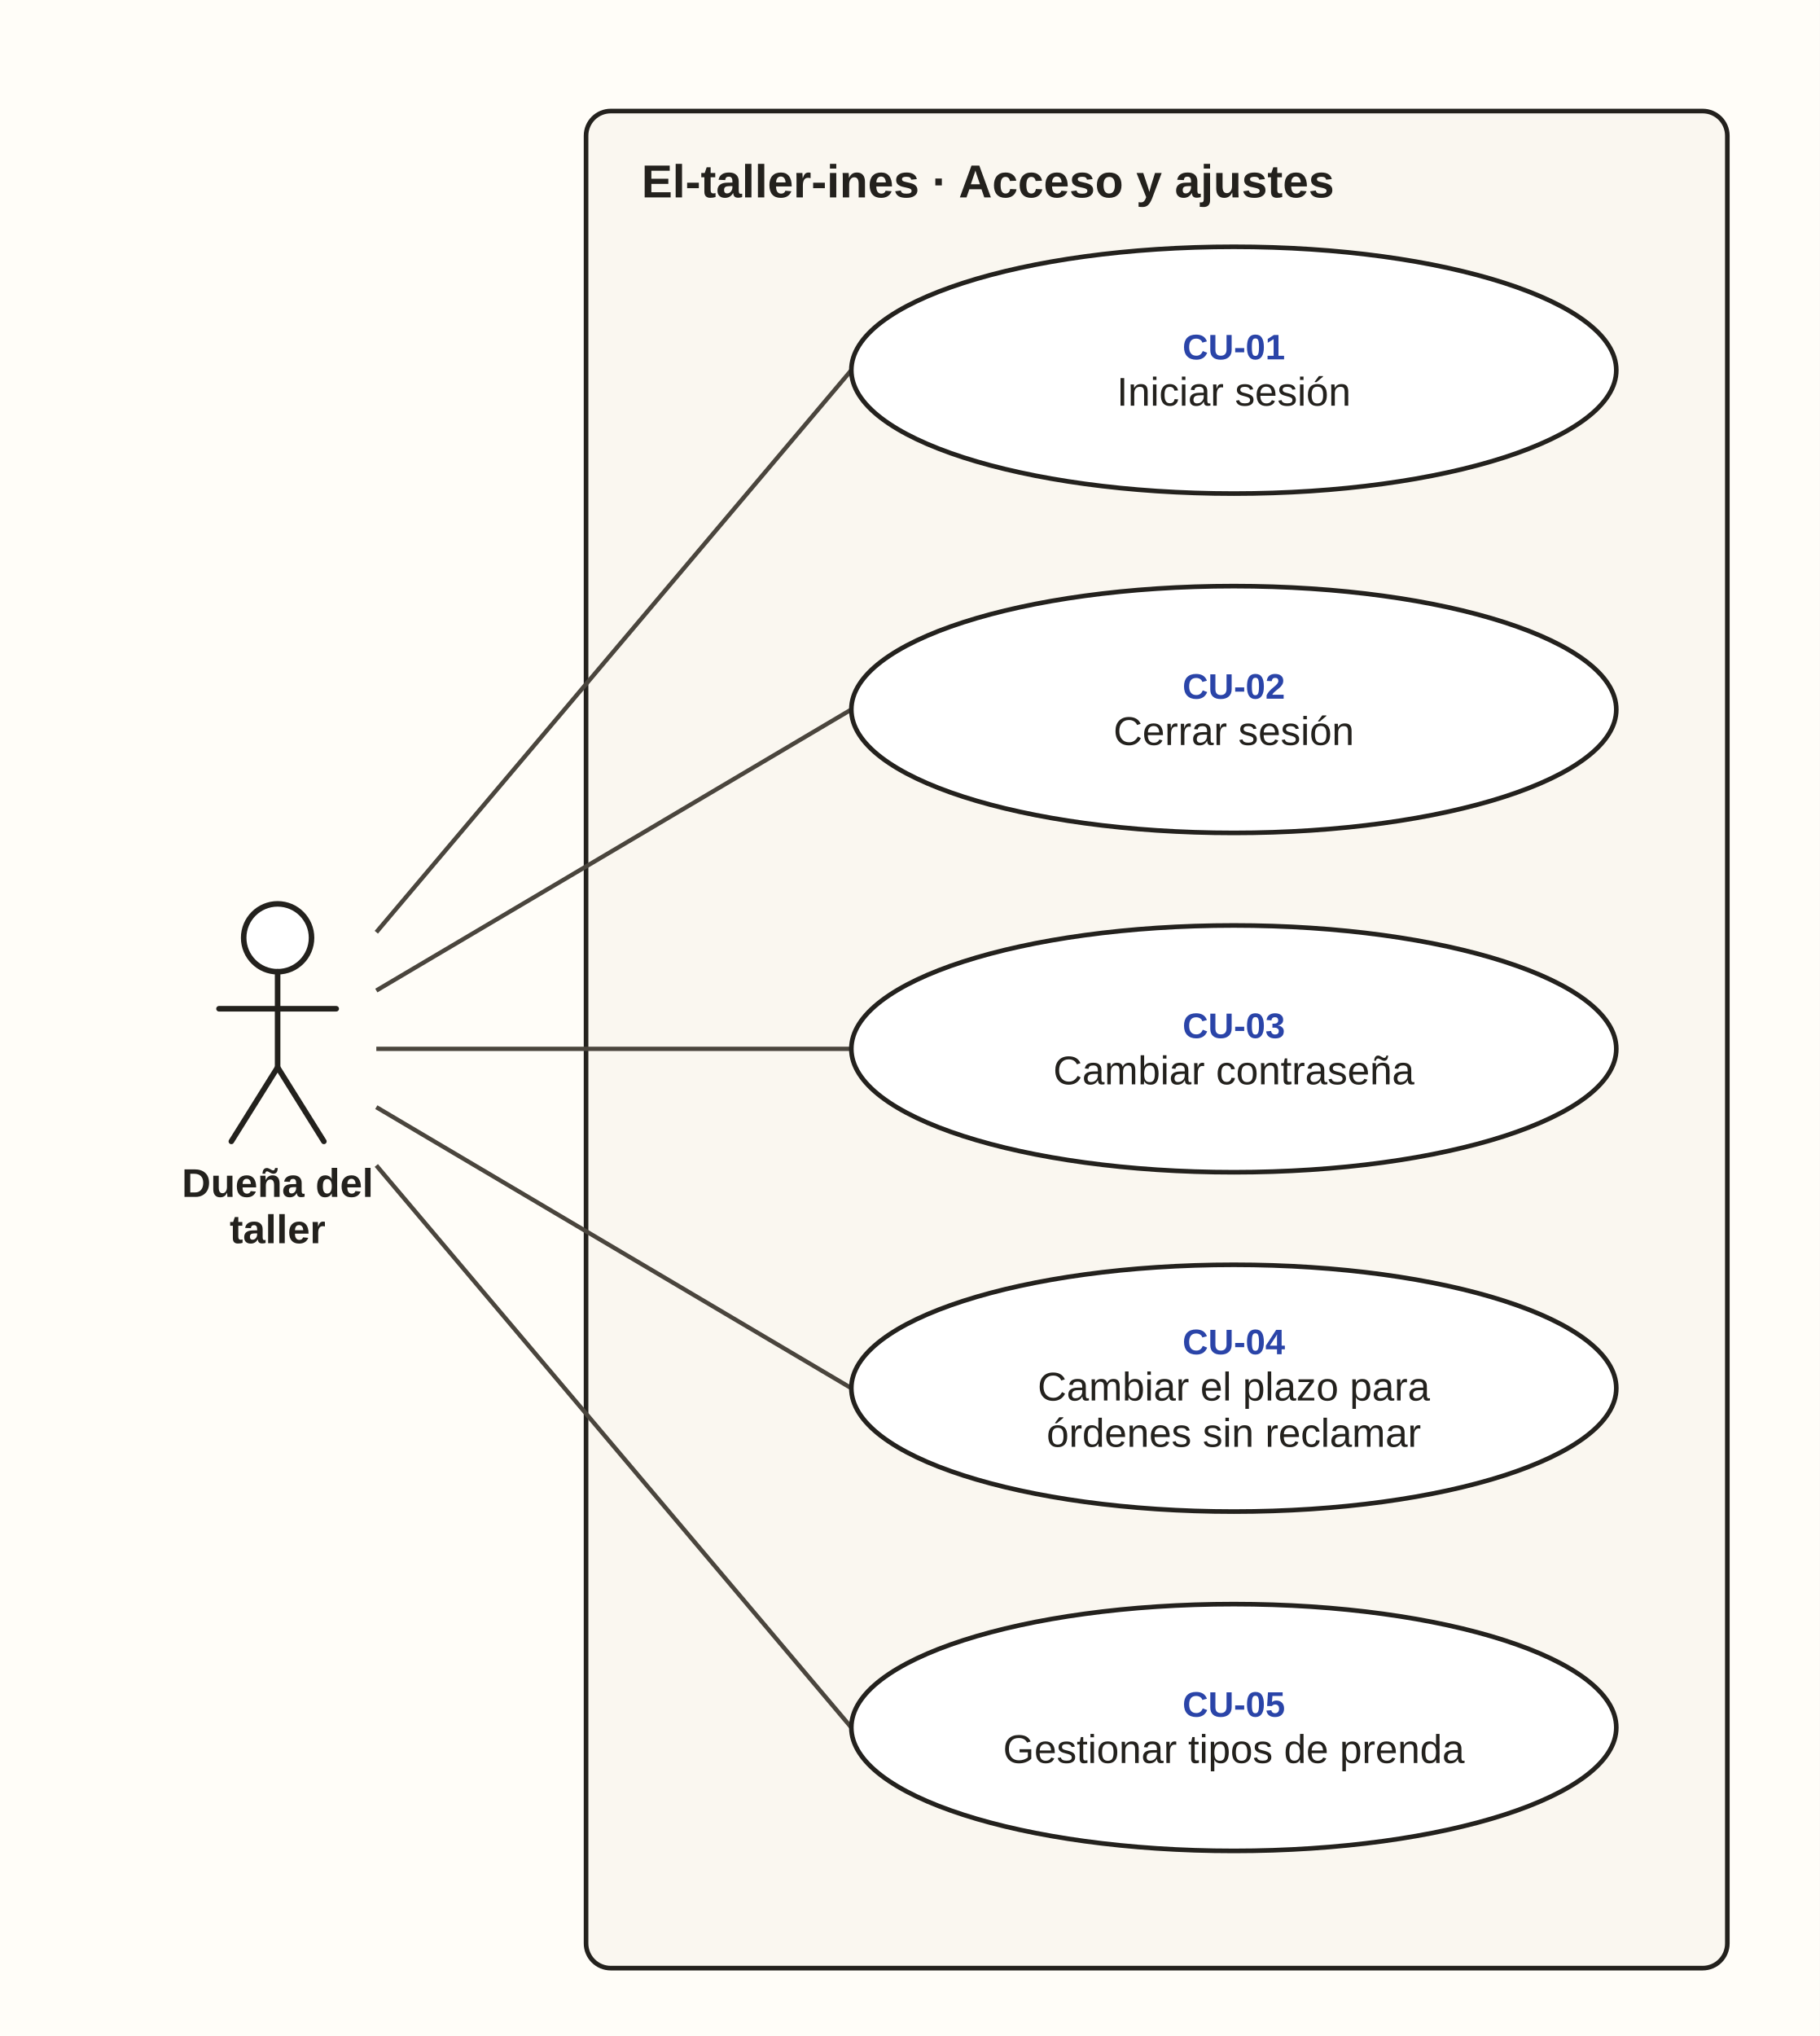
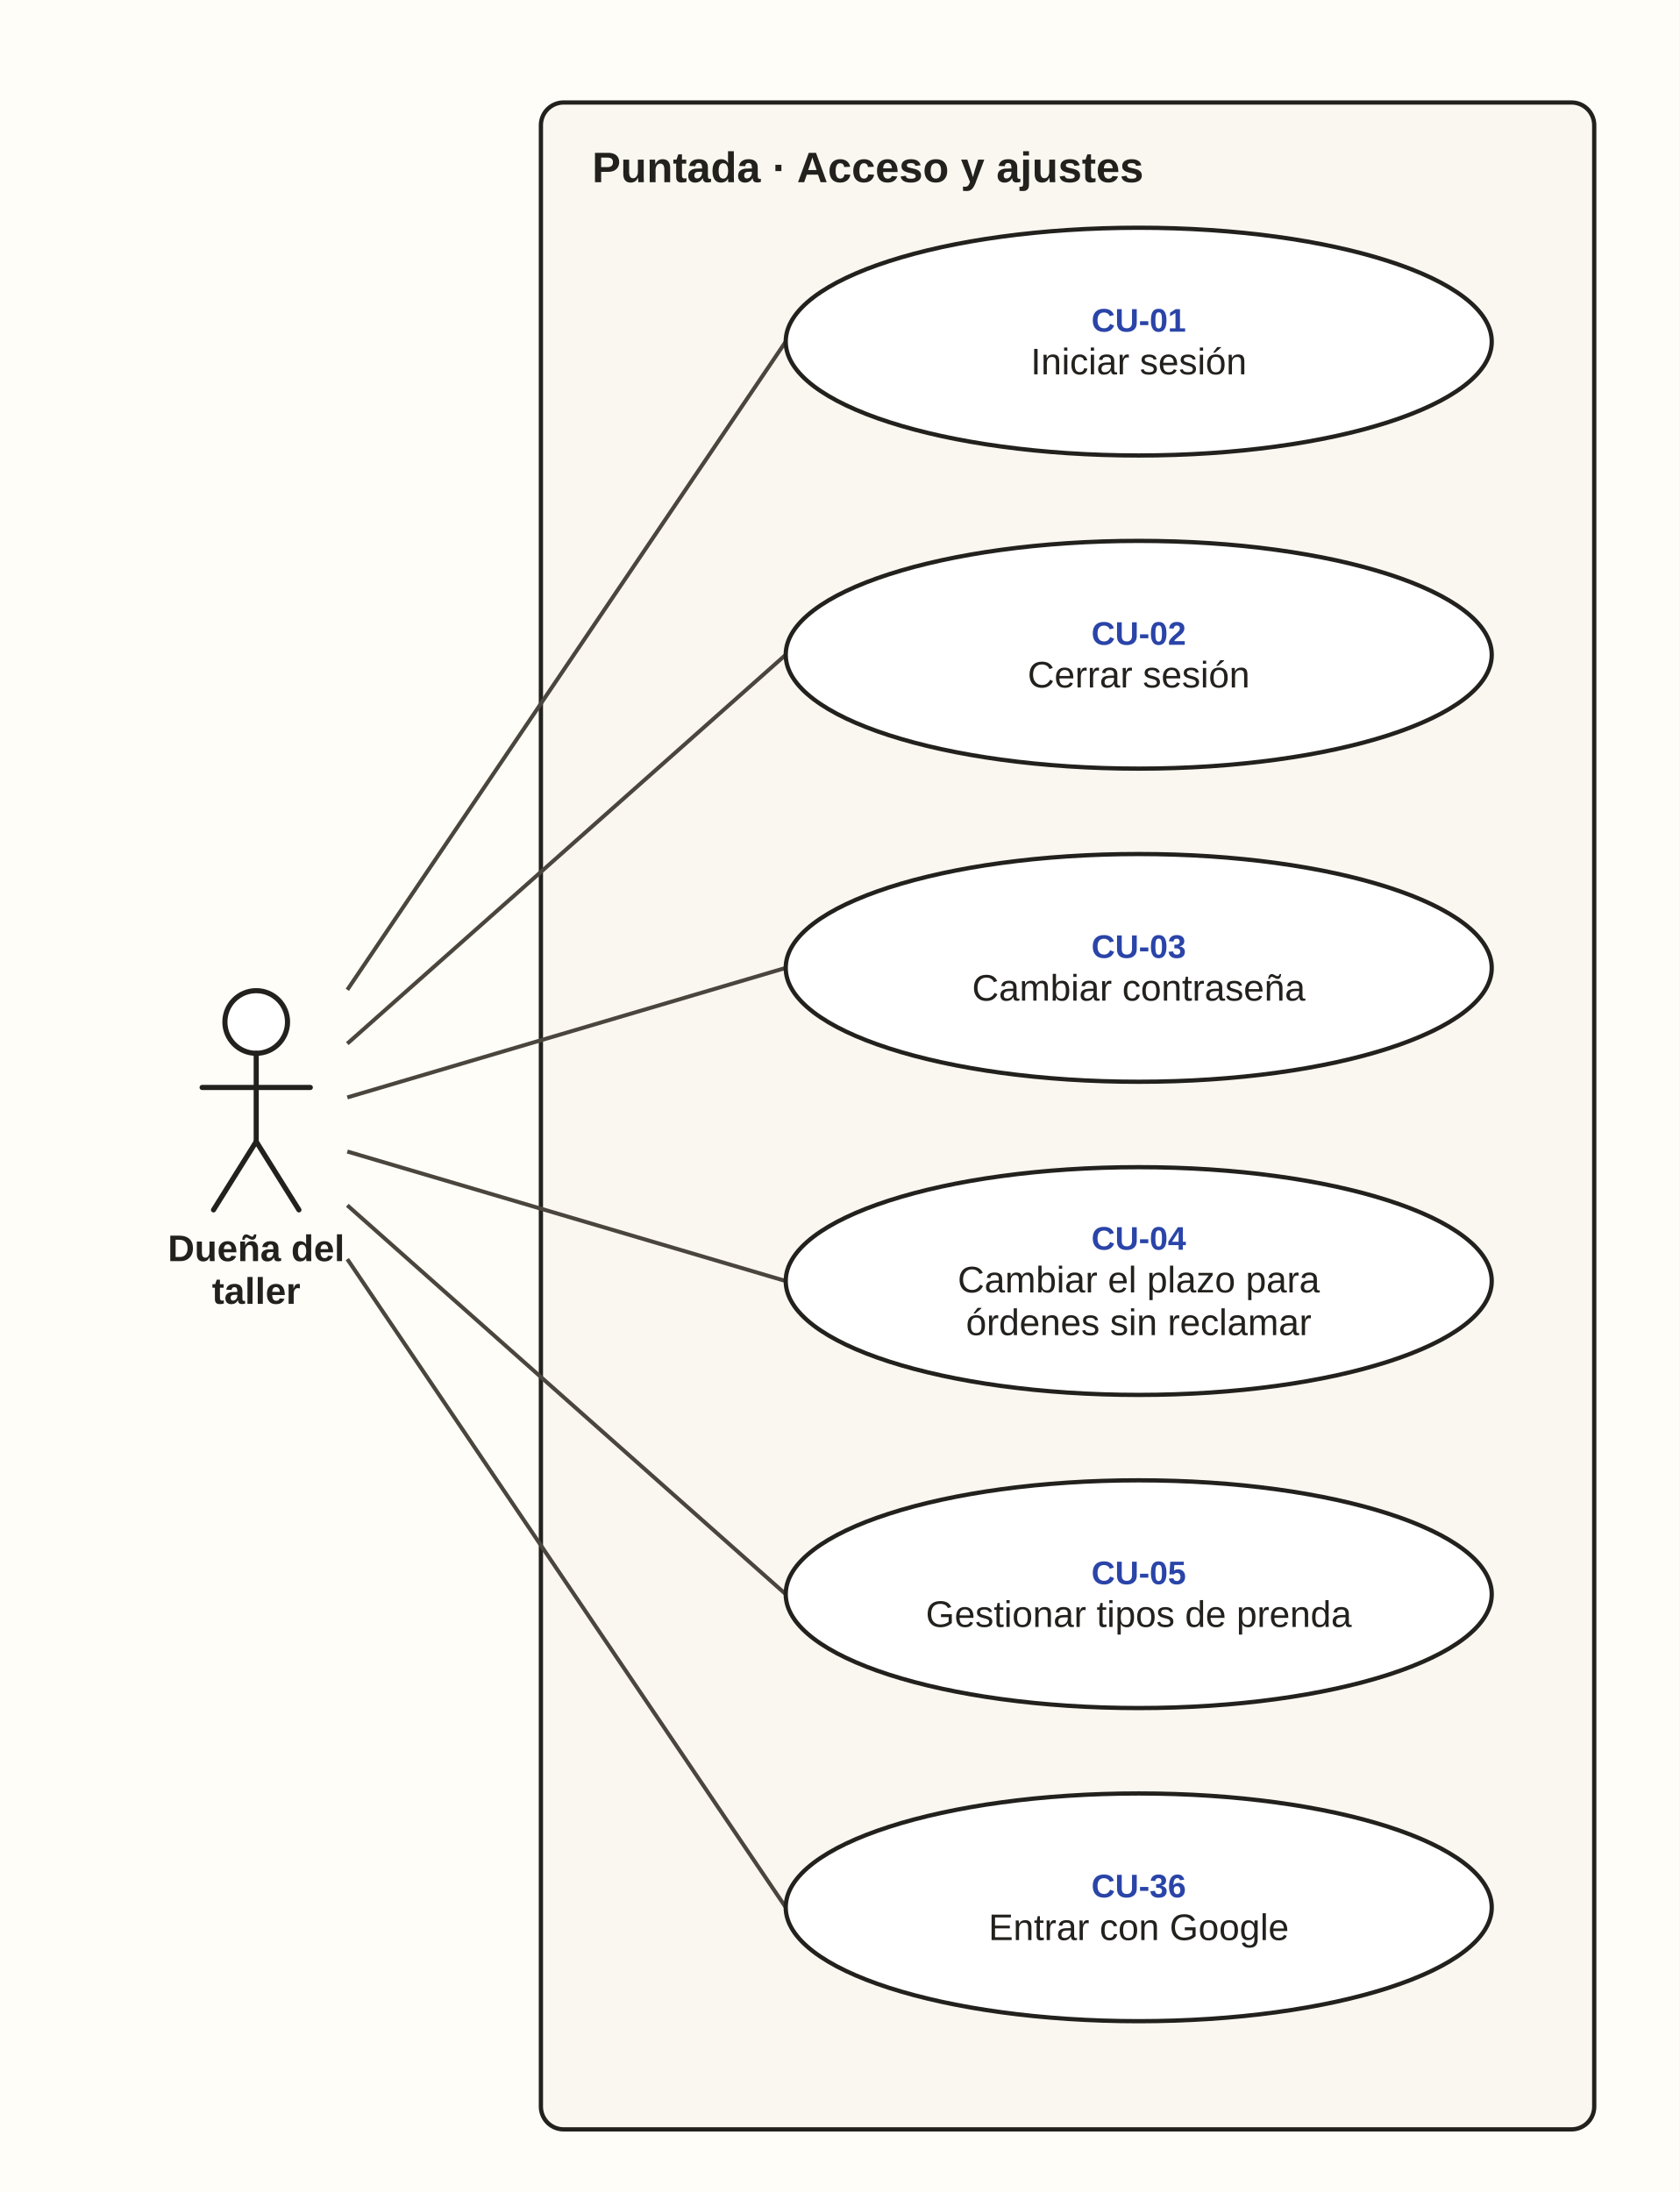
- <svg xmlns="http://www.w3.org/2000/svg" viewBox="0 0 590 660" width="590" height="660" font-family="'Source Sans 3', 'Segoe UI', Arial, sans-serif" role="img" aria-label="Casos de uso · Acceso y ajustes">
+ <svg xmlns="http://www.w3.org/2000/svg" viewBox="0 0 590 770" width="590" height="770" font-family="'Source Sans 3', 'Segoe UI', Arial, sans-serif" role="img" aria-label="Casos de uso · Acceso y ajustes">
  <defs>
    <marker id="abierta-01-duena-acceso-y-ajustes" viewBox="0 0 12 12" refX="11" refY="6" markerWidth="11" markerHeight="11" orient="auto">
      <path d="M1 1 L11 6 L1 11" fill="none" stroke="#4a453d" stroke-width="1.5" />
    </marker>
    <marker id="triangulo-01-duena-acceso-y-ajustes" viewBox="0 0 14 14" refX="13" refY="7" markerWidth="14" markerHeight="14" orient="auto">
      <path d="M1 1 L13 7 L1 13 z" fill="#fffdf8" stroke="#4a453d" stroke-width="1.5" />
    </marker>
  </defs>
-   <rect width="590" height="660" fill="#fffdf8" />
-   <rect x="190" y="36" width="370" height="602" rx="8" fill="#faf7f0" stroke="#23211d" stroke-width="1.5" />
-   <text x="208.0" y="64.0" font-size="15" font-weight="700" fill="#23211d" text-anchor="start">El-taller-ines · Acceso y ajustes</text>
-   <line x1="122.0" y1="302.2" x2="276.0" y2="120.0" stroke="#4a453d" stroke-width="1.4" />
-   <line x1="122.0" y1="321.1" x2="276.0" y2="230.0" stroke="#4a453d" stroke-width="1.4" />
-   <line x1="122.0" y1="340.0" x2="276.0" y2="340.0" stroke="#4a453d" stroke-width="1.4" />
-   <line x1="122.0" y1="358.9" x2="276.0" y2="450.0" stroke="#4a453d" stroke-width="1.4" />
-   <line x1="122.0" y1="377.8" x2="276.0" y2="560.0" stroke="#4a453d" stroke-width="1.4" />
-   <circle cx="90" cy="304" r="11" fill="#ffffff" stroke="#23211d" stroke-width="1.8" />
-   <line x1="90" y1="315" x2="90" y2="346" stroke="#23211d" stroke-width="1.8" fill="none" stroke-linecap="round" />
-   <line x1="71" y1="327" x2="109" y2="327" stroke="#23211d" stroke-width="1.8" fill="none" stroke-linecap="round" />
-   <polyline points="75,370 90,346 105,370" stroke="#23211d" stroke-width="1.8" fill="none" stroke-linecap="round" />
-   <text x="90.0" y="388.0" font-size="13" font-weight="700" fill="#23211d" text-anchor="middle">Dueña del</text>
-   <text x="90.0" y="403.0" font-size="13" font-weight="700" fill="#23211d" text-anchor="middle">taller</text>
+   <rect width="590" height="770" fill="#fffdf8" />
+   <rect x="190" y="36" width="370" height="712" rx="8" fill="#faf7f0" stroke="#23211d" stroke-width="1.5" />
+   <text x="208.0" y="64.0" font-size="15" font-weight="700" fill="#23211d" text-anchor="start">Puntada · Acceso y ajustes</text>
+   <line x1="122.0" y1="347.7" x2="276.0" y2="120.0" stroke="#4a453d" stroke-width="1.4" />
+   <line x1="122.0" y1="366.6" x2="276.0" y2="230.0" stroke="#4a453d" stroke-width="1.4" />
+   <line x1="122.0" y1="385.5" x2="276.0" y2="340.0" stroke="#4a453d" stroke-width="1.4" />
+   <line x1="122.0" y1="404.5" x2="276.0" y2="450.0" stroke="#4a453d" stroke-width="1.4" />
+   <line x1="122.0" y1="423.4" x2="276.0" y2="560.0" stroke="#4a453d" stroke-width="1.4" />
+   <line x1="122.0" y1="442.3" x2="276.0" y2="670.0" stroke="#4a453d" stroke-width="1.4" />
+   <circle cx="90" cy="359.0" r="11" fill="#ffffff" stroke="#23211d" stroke-width="1.8" />
+   <line x1="90" y1="370.0" x2="90" y2="401.0" stroke="#23211d" stroke-width="1.8" fill="none" stroke-linecap="round" />
+   <line x1="71" y1="382.0" x2="109" y2="382.0" stroke="#23211d" stroke-width="1.8" fill="none" stroke-linecap="round" />
+   <polyline points="75,425.0 90,401.0 105,425.0" stroke="#23211d" stroke-width="1.8" fill="none" stroke-linecap="round" />
+   <text x="90.0" y="443.0" font-size="13" font-weight="700" fill="#23211d" text-anchor="middle">Dueña del</text>
+   <text x="90.0" y="458.0" font-size="13" font-weight="700" fill="#23211d" text-anchor="middle">taller</text>
  <ellipse cx="400" cy="120" rx="124" ry="40" fill="#ffffff" stroke="#23211d" stroke-width="1.5" />
  <text x="400.0" y="116.5" font-size="11.5" font-weight="700" fill="#2a44a8" text-anchor="middle">CU-01</text>
  <text x="400.0" y="131.5" font-size="13" font-weight="400" fill="#23211d" text-anchor="middle">Iniciar sesión</text>
  <ellipse cx="400" cy="230" rx="124" ry="40" fill="#ffffff" stroke="#23211d" stroke-width="1.5" />
  <text x="400.0" y="226.5" font-size="11.5" font-weight="700" fill="#2a44a8" text-anchor="middle">CU-02</text>
  <text x="400.0" y="241.5" font-size="13" font-weight="400" fill="#23211d" text-anchor="middle">Cerrar sesión</text>
  <ellipse cx="400" cy="340" rx="124" ry="40" fill="#ffffff" stroke="#23211d" stroke-width="1.5" />
  <text x="400.0" y="336.5" font-size="11.5" font-weight="700" fill="#2a44a8" text-anchor="middle">CU-03</text>
  <text x="400.0" y="351.5" font-size="13" font-weight="400" fill="#23211d" text-anchor="middle">Cambiar contraseña</text>
  <ellipse cx="400" cy="450" rx="124" ry="40" fill="#ffffff" stroke="#23211d" stroke-width="1.5" />
  <text x="400.0" y="439.0" font-size="11.5" font-weight="700" fill="#2a44a8" text-anchor="middle">CU-04</text>
  <text x="400.0" y="454.0" font-size="13" font-weight="400" fill="#23211d" text-anchor="middle">Cambiar el plazo para</text>
  <text x="400.0" y="469.0" font-size="13" font-weight="400" fill="#23211d" text-anchor="middle">órdenes sin reclamar</text>
  <ellipse cx="400" cy="560" rx="124" ry="40" fill="#ffffff" stroke="#23211d" stroke-width="1.5" />
  <text x="400.0" y="556.5" font-size="11.5" font-weight="700" fill="#2a44a8" text-anchor="middle">CU-05</text>
  <text x="400.0" y="571.5" font-size="13" font-weight="400" fill="#23211d" text-anchor="middle">Gestionar tipos de prenda</text>
+   <ellipse cx="400" cy="670" rx="124" ry="40" fill="#ffffff" stroke="#23211d" stroke-width="1.5" />
+   <text x="400.0" y="666.5" font-size="11.5" font-weight="700" fill="#2a44a8" text-anchor="middle">CU-36</text>
+   <text x="400.0" y="681.5" font-size="13" font-weight="400" fill="#23211d" text-anchor="middle">Entrar con Google</text>
</svg>
